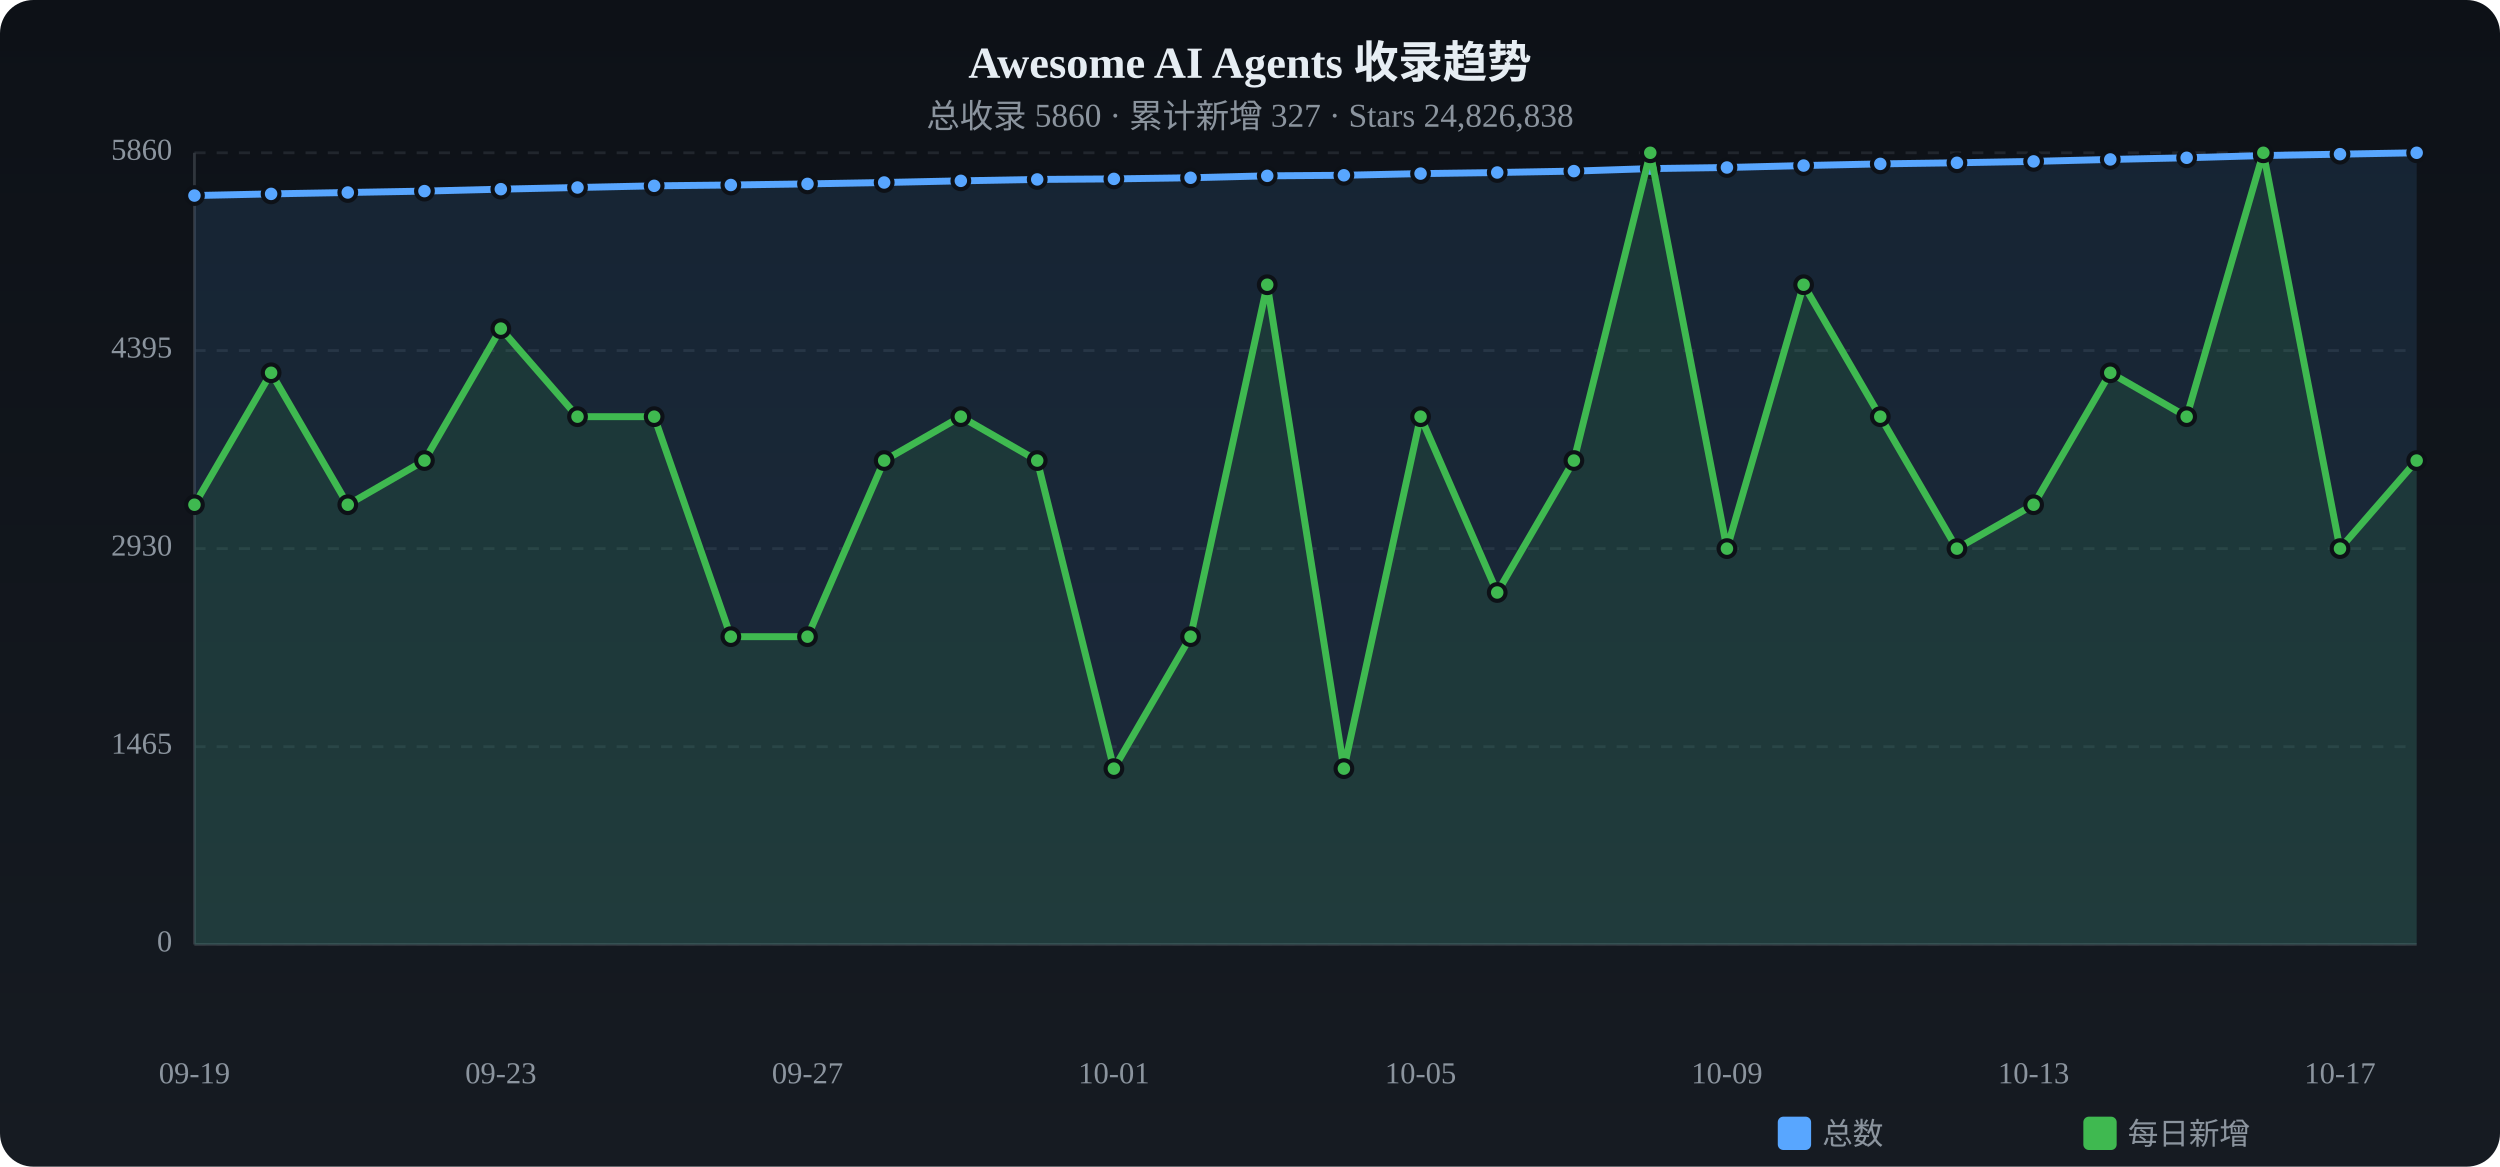
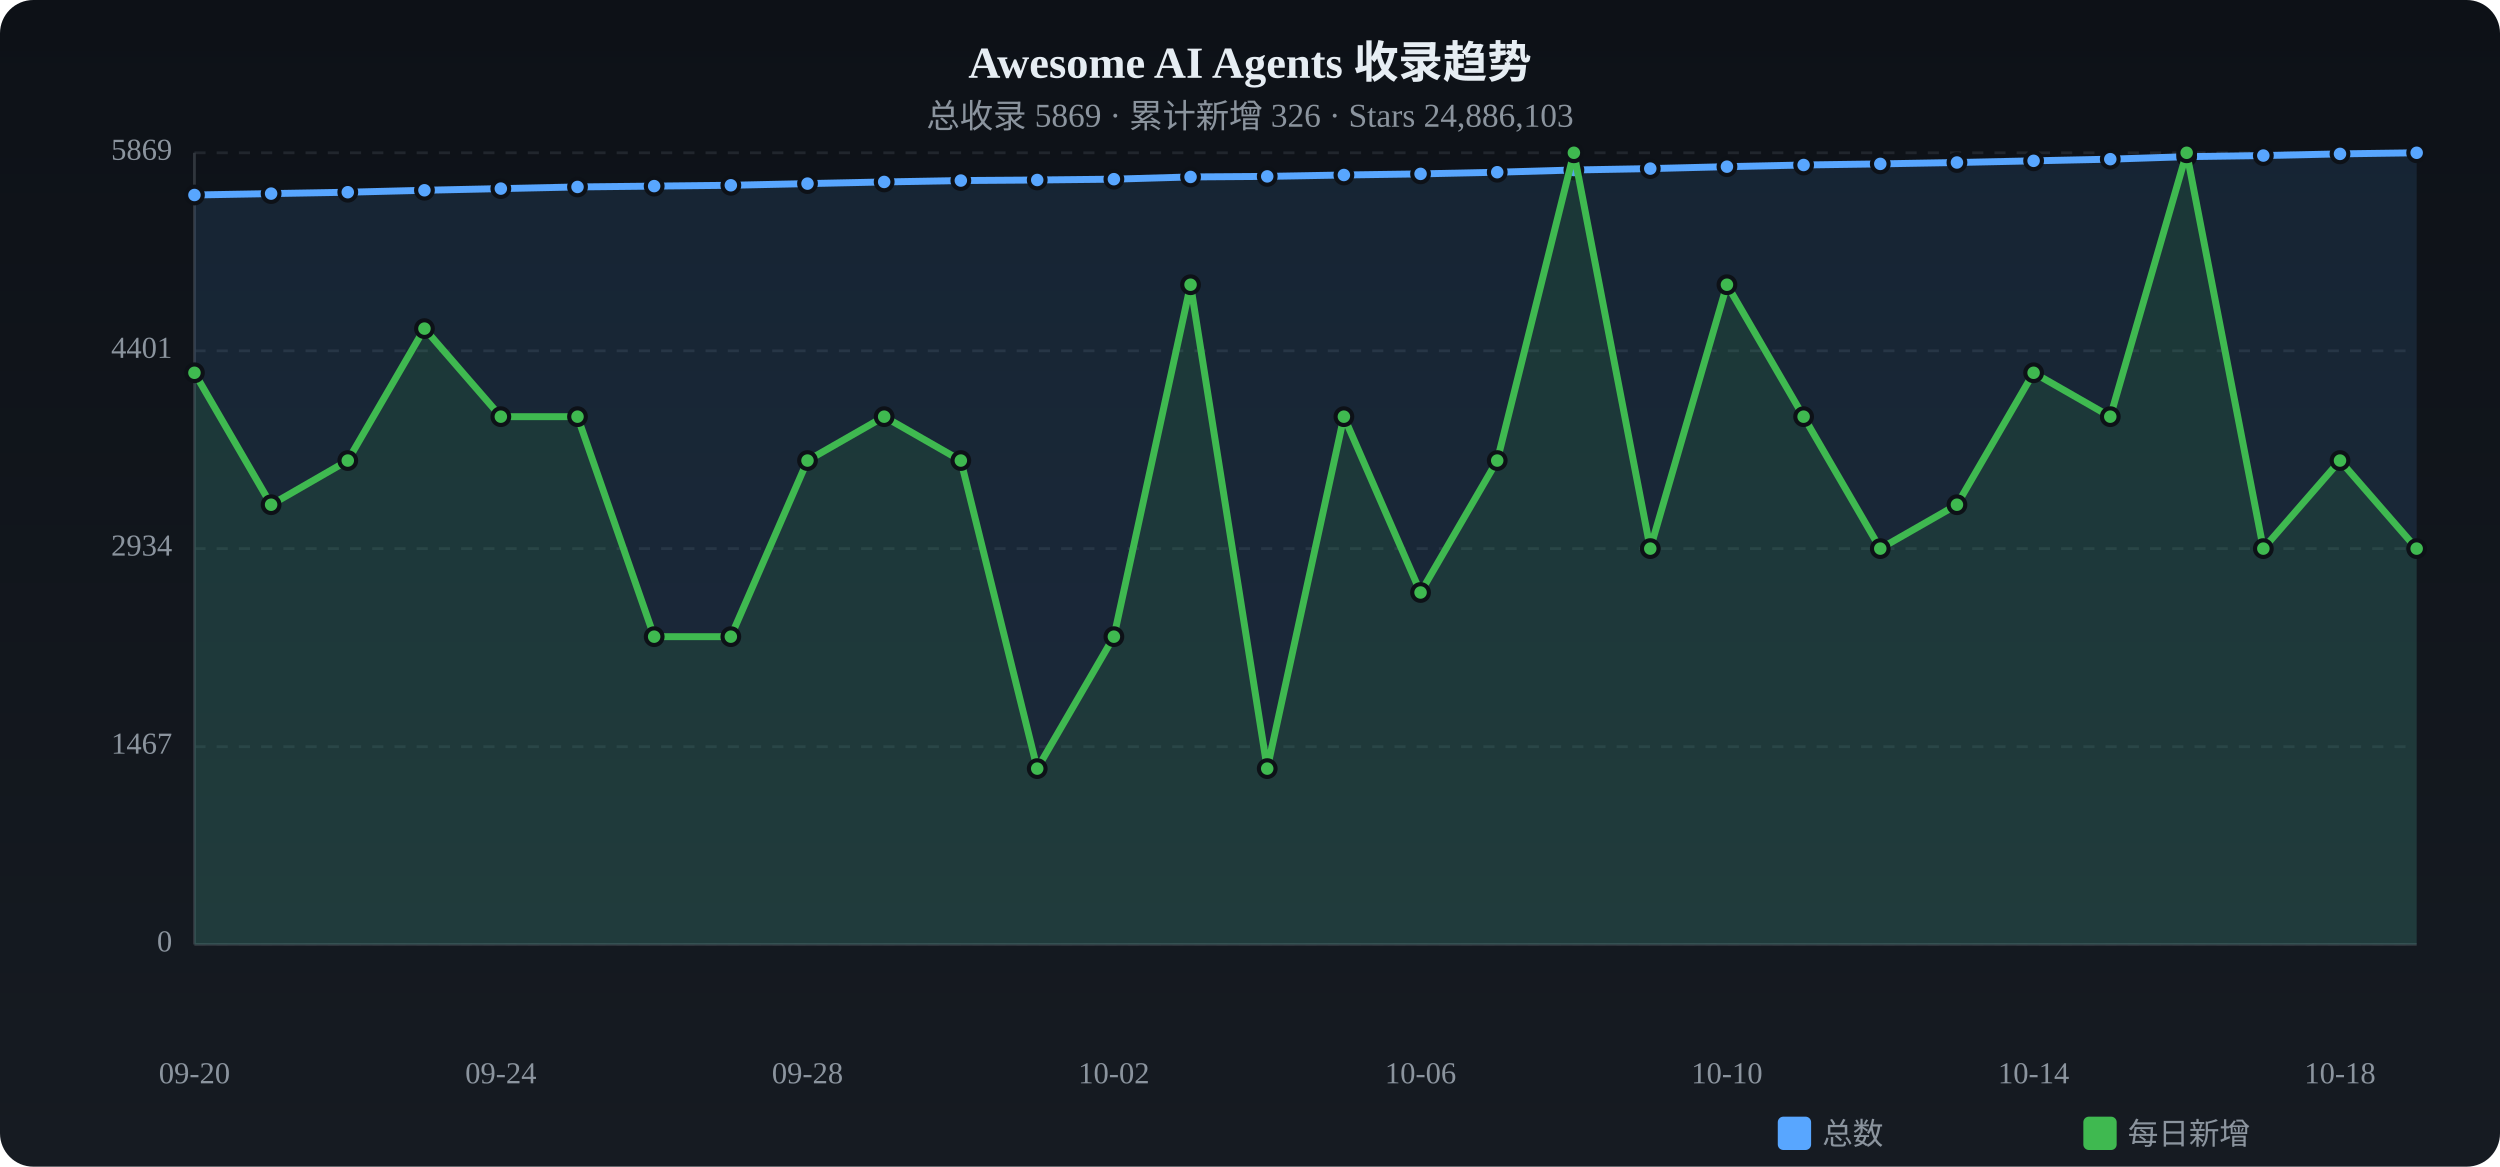
<svg xmlns="http://www.w3.org/2000/svg" viewBox="0 0 900 420" width="900" height="420">
  <defs>
    <linearGradient id="tbg" x1="0%" y1="0%" x2="0%" y2="100%">
      <stop offset="0%" stop-color="#0d1117" />
      <stop offset="100%" stop-color="#161b22" />
    </linearGradient>
  </defs>
  <rect width="900" height="420" rx="12" fill="url(#tbg)" />
  <text x="450.0" y="28" text-anchor="middle" fill="#e6edf3" font-size="16" font-weight="bold">Awesome AI Agents 收录趋势</text>
-   <text x="450.0" y="46" text-anchor="middle" fill="#8b949e" font-size="12">总收录 5860 · 累计新增 327 · Stars 24,826,838</text>
+   <text x="450.0" y="46" text-anchor="middle" fill="#8b949e" font-size="12">总收录 5869 · 累计新增 326 · Stars 24,886,103</text>
  <text x="62" y="340.0" text-anchor="end" fill="#8b949e" font-size="11" dominant-baseline="middle">0</text>
  <line x1="70" y1="340.0" x2="870" y2="340.0" stroke="#21262d" stroke-dasharray="4 4" />
-   <text x="62" y="268.8" text-anchor="end" fill="#8b949e" font-size="11" dominant-baseline="middle">1465</text>
+   <text x="62" y="268.8" text-anchor="end" fill="#8b949e" font-size="11" dominant-baseline="middle">1467</text>
  <line x1="70" y1="268.8" x2="870" y2="268.8" stroke="#21262d" stroke-dasharray="4 4" />
-   <text x="62" y="197.5" text-anchor="end" fill="#8b949e" font-size="11" dominant-baseline="middle">2930</text>
+   <text x="62" y="197.5" text-anchor="end" fill="#8b949e" font-size="11" dominant-baseline="middle">2934</text>
  <line x1="70" y1="197.5" x2="870" y2="197.5" stroke="#21262d" stroke-dasharray="4 4" />
-   <text x="62" y="126.2" text-anchor="end" fill="#8b949e" font-size="11" dominant-baseline="middle">4395</text>
-   <line x1="70" y1="126.2" x2="870" y2="126.2" stroke="#21262d" stroke-dasharray="4 4" />
-   <text x="62" y="55.0" text-anchor="end" fill="#8b949e" font-size="11" dominant-baseline="middle">5860</text>
+   <text x="62" y="126.3" text-anchor="end" fill="#8b949e" font-size="11" dominant-baseline="middle">4401</text>
+   <line x1="70" y1="126.3" x2="870" y2="126.3" stroke="#21262d" stroke-dasharray="4 4" />
+   <text x="62" y="55.0" text-anchor="end" fill="#8b949e" font-size="11" dominant-baseline="middle">5869</text>
  <line x1="70" y1="55.0" x2="870" y2="55.0" stroke="#21262d" stroke-dasharray="4 4" />
  <line x1="70" y1="55" x2="70" y2="340" stroke="#30363d" />
  <line x1="70" y1="340" x2="870" y2="340" stroke="#30363d" />
-   <path d="M70.0,70.4 L97.6,69.8 L125.2,69.3 L152.8,68.8 L180.3,68.1 L207.9,67.5 L235.5,66.9 L263.1,66.6 L290.7,66.2 L318.3,65.7 L345.9,65.1 L373.4,64.6 L401.0,64.4 L428.6,64.0 L456.2,63.3 L483.8,63.1 L511.4,62.5 L539.0,62.1 L566.6,61.6 L594.1,60.7 L621.7,60.3 L649.3,59.6 L676.9,59.0 L704.5,58.6 L732.1,58.1 L759.7,57.4 L787.2,56.8 L814.8,56.0 L842.4,55.5 L870.0,55.0 L870.0,340 L70.0,340 Z" fill="#58a6ff" opacity="0.12" />
-   <polyline points="70.0,70.4 97.6,69.8 125.2,69.3 152.8,68.8 180.3,68.1 207.9,67.5 235.5,66.9 263.1,66.6 290.7,66.2 318.3,65.7 345.9,65.1 373.4,64.6 401.0,64.4 428.6,64.0 456.2,63.3 483.8,63.1 511.4,62.5 539.0,62.1 566.6,61.6 594.1,60.7 621.7,60.3 649.3,59.6 676.9,59.0 704.5,58.6 732.1,58.1 759.7,57.4 787.2,56.8 814.8,56.0 842.4,55.5 870.0,55.0" fill="none" stroke="#58a6ff" stroke-width="2.5" stroke-linecap="round" stroke-linejoin="round" />
-   <circle cx="70.0" cy="70.4" r="3" fill="#58a6ff" stroke="#0d1117" stroke-width="1.5" />
-   <circle cx="97.6" cy="69.8" r="3" fill="#58a6ff" stroke="#0d1117" stroke-width="1.5" />
-   <circle cx="125.2" cy="69.3" r="3" fill="#58a6ff" stroke="#0d1117" stroke-width="1.5" />
-   <circle cx="152.8" cy="68.8" r="3" fill="#58a6ff" stroke="#0d1117" stroke-width="1.5" />
-   <circle cx="180.3" cy="68.1" r="3" fill="#58a6ff" stroke="#0d1117" stroke-width="1.5" />
-   <circle cx="207.9" cy="67.5" r="3" fill="#58a6ff" stroke="#0d1117" stroke-width="1.5" />
-   <circle cx="235.5" cy="66.9" r="3" fill="#58a6ff" stroke="#0d1117" stroke-width="1.5" />
-   <circle cx="263.1" cy="66.6" r="3" fill="#58a6ff" stroke="#0d1117" stroke-width="1.5" />
-   <circle cx="290.7" cy="66.2" r="3" fill="#58a6ff" stroke="#0d1117" stroke-width="1.5" />
-   <circle cx="318.3" cy="65.7" r="3" fill="#58a6ff" stroke="#0d1117" stroke-width="1.5" />
-   <circle cx="345.9" cy="65.1" r="3" fill="#58a6ff" stroke="#0d1117" stroke-width="1.5" />
-   <circle cx="373.4" cy="64.6" r="3" fill="#58a6ff" stroke="#0d1117" stroke-width="1.5" />
-   <circle cx="401.0" cy="64.4" r="3" fill="#58a6ff" stroke="#0d1117" stroke-width="1.5" />
-   <circle cx="428.6" cy="64.0" r="3" fill="#58a6ff" stroke="#0d1117" stroke-width="1.5" />
-   <circle cx="456.2" cy="63.3" r="3" fill="#58a6ff" stroke="#0d1117" stroke-width="1.5" />
-   <circle cx="483.8" cy="63.1" r="3" fill="#58a6ff" stroke="#0d1117" stroke-width="1.5" />
-   <circle cx="511.4" cy="62.5" r="3" fill="#58a6ff" stroke="#0d1117" stroke-width="1.5" />
-   <circle cx="539.0" cy="62.1" r="3" fill="#58a6ff" stroke="#0d1117" stroke-width="1.5" />
-   <circle cx="566.6" cy="61.6" r="3" fill="#58a6ff" stroke="#0d1117" stroke-width="1.5" />
+   <path d="M70.0,70.2 L97.6,69.7 L125.2,69.2 L152.8,68.5 L180.3,67.9 L207.9,67.3 L235.5,67.0 L263.1,66.7 L290.7,66.1 L318.3,65.5 L345.9,65.0 L373.4,64.8 L401.0,64.5 L428.6,63.7 L456.2,63.5 L483.8,63.0 L511.4,62.6 L539.0,62.0 L566.6,61.2 L594.1,60.7 L621.7,60.0 L649.3,59.4 L676.9,59.0 L704.5,58.5 L732.1,57.9 L759.7,57.3 L787.2,56.4 L814.8,56.0 L842.4,55.4 L870.0,55.0 L870.0,340 L70.0,340 Z" fill="#58a6ff" opacity="0.12" />
+   <polyline points="70.0,70.2 97.6,69.7 125.2,69.2 152.8,68.5 180.3,67.9 207.9,67.3 235.5,67.0 263.1,66.7 290.7,66.1 318.3,65.5 345.9,65.0 373.4,64.8 401.0,64.5 428.6,63.7 456.2,63.5 483.8,63.0 511.4,62.6 539.0,62.0 566.6,61.2 594.1,60.7 621.7,60.0 649.3,59.4 676.9,59.0 704.5,58.5 732.1,57.9 759.7,57.3 787.2,56.4 814.8,56.0 842.4,55.4 870.0,55.0" fill="none" stroke="#58a6ff" stroke-width="2.5" stroke-linecap="round" stroke-linejoin="round" />
+   <circle cx="70.0" cy="70.2" r="3" fill="#58a6ff" stroke="#0d1117" stroke-width="1.5" />
+   <circle cx="97.6" cy="69.7" r="3" fill="#58a6ff" stroke="#0d1117" stroke-width="1.5" />
+   <circle cx="125.2" cy="69.2" r="3" fill="#58a6ff" stroke="#0d1117" stroke-width="1.5" />
+   <circle cx="152.8" cy="68.5" r="3" fill="#58a6ff" stroke="#0d1117" stroke-width="1.5" />
+   <circle cx="180.3" cy="67.9" r="3" fill="#58a6ff" stroke="#0d1117" stroke-width="1.5" />
+   <circle cx="207.9" cy="67.3" r="3" fill="#58a6ff" stroke="#0d1117" stroke-width="1.5" />
+   <circle cx="235.5" cy="67.0" r="3" fill="#58a6ff" stroke="#0d1117" stroke-width="1.5" />
+   <circle cx="263.1" cy="66.7" r="3" fill="#58a6ff" stroke="#0d1117" stroke-width="1.5" />
+   <circle cx="290.7" cy="66.1" r="3" fill="#58a6ff" stroke="#0d1117" stroke-width="1.5" />
+   <circle cx="318.3" cy="65.5" r="3" fill="#58a6ff" stroke="#0d1117" stroke-width="1.5" />
+   <circle cx="345.9" cy="65.0" r="3" fill="#58a6ff" stroke="#0d1117" stroke-width="1.5" />
+   <circle cx="373.4" cy="64.8" r="3" fill="#58a6ff" stroke="#0d1117" stroke-width="1.5" />
+   <circle cx="401.0" cy="64.5" r="3" fill="#58a6ff" stroke="#0d1117" stroke-width="1.5" />
+   <circle cx="428.6" cy="63.7" r="3" fill="#58a6ff" stroke="#0d1117" stroke-width="1.5" />
+   <circle cx="456.2" cy="63.5" r="3" fill="#58a6ff" stroke="#0d1117" stroke-width="1.5" />
+   <circle cx="483.8" cy="63.0" r="3" fill="#58a6ff" stroke="#0d1117" stroke-width="1.5" />
+   <circle cx="511.4" cy="62.6" r="3" fill="#58a6ff" stroke="#0d1117" stroke-width="1.5" />
+   <circle cx="539.0" cy="62.0" r="3" fill="#58a6ff" stroke="#0d1117" stroke-width="1.5" />
+   <circle cx="566.6" cy="61.2" r="3" fill="#58a6ff" stroke="#0d1117" stroke-width="1.5" />
  <circle cx="594.1" cy="60.7" r="3" fill="#58a6ff" stroke="#0d1117" stroke-width="1.5" />
-   <circle cx="621.7" cy="60.3" r="3" fill="#58a6ff" stroke="#0d1117" stroke-width="1.5" />
-   <circle cx="649.3" cy="59.6" r="3" fill="#58a6ff" stroke="#0d1117" stroke-width="1.5" />
+   <circle cx="621.7" cy="60.0" r="3" fill="#58a6ff" stroke="#0d1117" stroke-width="1.5" />
+   <circle cx="649.3" cy="59.4" r="3" fill="#58a6ff" stroke="#0d1117" stroke-width="1.5" />
  <circle cx="676.9" cy="59.0" r="3" fill="#58a6ff" stroke="#0d1117" stroke-width="1.5" />
-   <circle cx="704.5" cy="58.6" r="3" fill="#58a6ff" stroke="#0d1117" stroke-width="1.5" />
-   <circle cx="732.1" cy="58.1" r="3" fill="#58a6ff" stroke="#0d1117" stroke-width="1.5" />
-   <circle cx="759.7" cy="57.4" r="3" fill="#58a6ff" stroke="#0d1117" stroke-width="1.5" />
-   <circle cx="787.2" cy="56.8" r="3" fill="#58a6ff" stroke="#0d1117" stroke-width="1.5" />
+   <circle cx="704.5" cy="58.5" r="3" fill="#58a6ff" stroke="#0d1117" stroke-width="1.5" />
+   <circle cx="732.1" cy="57.9" r="3" fill="#58a6ff" stroke="#0d1117" stroke-width="1.5" />
+   <circle cx="759.7" cy="57.3" r="3" fill="#58a6ff" stroke="#0d1117" stroke-width="1.5" />
+   <circle cx="787.2" cy="56.4" r="3" fill="#58a6ff" stroke="#0d1117" stroke-width="1.5" />
  <circle cx="814.8" cy="56.0" r="3" fill="#58a6ff" stroke="#0d1117" stroke-width="1.5" />
-   <circle cx="842.4" cy="55.5" r="3" fill="#58a6ff" stroke="#0d1117" stroke-width="1.5" />
+   <circle cx="842.4" cy="55.4" r="3" fill="#58a6ff" stroke="#0d1117" stroke-width="1.5" />
  <circle cx="870.0" cy="55.0" r="3" fill="#58a6ff" stroke="#0d1117" stroke-width="1.5" />
-   <path d="M70.0,181.7 L97.6,134.2 L125.2,181.7 L152.8,165.8 L180.3,118.3 L207.9,150.0 L235.5,150.0 L263.1,229.2 L290.7,229.2 L318.3,165.8 L345.9,150.0 L373.4,165.8 L401.0,276.7 L428.6,229.2 L456.2,102.5 L483.8,276.7 L511.4,150.0 L539.0,213.3 L566.6,165.8 L594.1,55.0 L621.7,197.5 L649.3,102.5 L676.9,150.0 L704.5,197.5 L732.1,181.7 L759.7,134.2 L787.2,150.0 L814.8,55.0 L842.4,197.5 L870.0,165.8 L870.0,340 L70.0,340 Z" fill="#3fb950" opacity="0.12" />
-   <polyline points="70.0,181.7 97.6,134.2 125.2,181.7 152.8,165.8 180.3,118.3 207.9,150.0 235.5,150.0 263.1,229.2 290.7,229.2 318.3,165.8 345.9,150.0 373.4,165.8 401.0,276.7 428.6,229.2 456.2,102.5 483.8,276.7 511.4,150.0 539.0,213.3 566.6,165.8 594.1,55.0 621.7,197.5 649.3,102.5 676.9,150.0 704.5,197.5 732.1,181.7 759.7,134.2 787.2,150.0 814.8,55.0 842.4,197.5 870.0,165.8" fill="none" stroke="#3fb950" stroke-width="2.5" stroke-linecap="round" stroke-linejoin="round" />
-   <circle cx="70.0" cy="181.7" r="3" fill="#3fb950" stroke="#0d1117" stroke-width="1.5" />
-   <circle cx="97.6" cy="134.2" r="3" fill="#3fb950" stroke="#0d1117" stroke-width="1.5" />
-   <circle cx="125.2" cy="181.7" r="3" fill="#3fb950" stroke="#0d1117" stroke-width="1.5" />
-   <circle cx="152.8" cy="165.8" r="3" fill="#3fb950" stroke="#0d1117" stroke-width="1.5" />
-   <circle cx="180.3" cy="118.3" r="3" fill="#3fb950" stroke="#0d1117" stroke-width="1.5" />
+   <path d="M70.0,134.2 L97.6,181.7 L125.2,165.8 L152.8,118.3 L180.3,150.0 L207.9,150.0 L235.5,229.2 L263.1,229.2 L290.7,165.8 L318.3,150.0 L345.9,165.8 L373.4,276.7 L401.0,229.2 L428.6,102.5 L456.2,276.7 L483.8,150.0 L511.4,213.3 L539.0,165.8 L566.6,55.0 L594.1,197.5 L621.7,102.5 L649.3,150.0 L676.9,197.5 L704.5,181.7 L732.1,134.2 L759.7,150.0 L787.2,55.0 L814.8,197.5 L842.4,165.8 L870.0,197.5 L870.0,340 L70.0,340 Z" fill="#3fb950" opacity="0.12" />
+   <polyline points="70.0,134.2 97.6,181.7 125.2,165.8 152.8,118.3 180.3,150.0 207.9,150.0 235.5,229.2 263.1,229.2 290.7,165.8 318.3,150.0 345.9,165.8 373.4,276.7 401.0,229.2 428.6,102.5 456.2,276.7 483.8,150.0 511.4,213.3 539.0,165.8 566.6,55.0 594.1,197.5 621.7,102.5 649.3,150.0 676.9,197.5 704.5,181.7 732.1,134.2 759.7,150.0 787.2,55.0 814.8,197.5 842.4,165.8 870.0,197.5" fill="none" stroke="#3fb950" stroke-width="2.5" stroke-linecap="round" stroke-linejoin="round" />
+   <circle cx="70.0" cy="134.2" r="3" fill="#3fb950" stroke="#0d1117" stroke-width="1.5" />
+   <circle cx="97.6" cy="181.7" r="3" fill="#3fb950" stroke="#0d1117" stroke-width="1.5" />
+   <circle cx="125.2" cy="165.8" r="3" fill="#3fb950" stroke="#0d1117" stroke-width="1.5" />
+   <circle cx="152.8" cy="118.3" r="3" fill="#3fb950" stroke="#0d1117" stroke-width="1.5" />
+   <circle cx="180.3" cy="150.0" r="3" fill="#3fb950" stroke="#0d1117" stroke-width="1.5" />
  <circle cx="207.9" cy="150.0" r="3" fill="#3fb950" stroke="#0d1117" stroke-width="1.5" />
-   <circle cx="235.5" cy="150.0" r="3" fill="#3fb950" stroke="#0d1117" stroke-width="1.5" />
+   <circle cx="235.5" cy="229.2" r="3" fill="#3fb950" stroke="#0d1117" stroke-width="1.5" />
  <circle cx="263.1" cy="229.2" r="3" fill="#3fb950" stroke="#0d1117" stroke-width="1.5" />
-   <circle cx="290.7" cy="229.2" r="3" fill="#3fb950" stroke="#0d1117" stroke-width="1.5" />
-   <circle cx="318.3" cy="165.8" r="3" fill="#3fb950" stroke="#0d1117" stroke-width="1.5" />
-   <circle cx="345.9" cy="150.0" r="3" fill="#3fb950" stroke="#0d1117" stroke-width="1.5" />
-   <circle cx="373.4" cy="165.8" r="3" fill="#3fb950" stroke="#0d1117" stroke-width="1.5" />
-   <circle cx="401.0" cy="276.7" r="3" fill="#3fb950" stroke="#0d1117" stroke-width="1.5" />
-   <circle cx="428.6" cy="229.2" r="3" fill="#3fb950" stroke="#0d1117" stroke-width="1.5" />
-   <circle cx="456.2" cy="102.5" r="3" fill="#3fb950" stroke="#0d1117" stroke-width="1.5" />
-   <circle cx="483.8" cy="276.7" r="3" fill="#3fb950" stroke="#0d1117" stroke-width="1.5" />
-   <circle cx="511.4" cy="150.0" r="3" fill="#3fb950" stroke="#0d1117" stroke-width="1.5" />
-   <circle cx="539.0" cy="213.3" r="3" fill="#3fb950" stroke="#0d1117" stroke-width="1.5" />
-   <circle cx="566.6" cy="165.8" r="3" fill="#3fb950" stroke="#0d1117" stroke-width="1.5" />
-   <circle cx="594.1" cy="55.0" r="3" fill="#3fb950" stroke="#0d1117" stroke-width="1.5" />
-   <circle cx="621.7" cy="197.5" r="3" fill="#3fb950" stroke="#0d1117" stroke-width="1.5" />
-   <circle cx="649.3" cy="102.5" r="3" fill="#3fb950" stroke="#0d1117" stroke-width="1.5" />
-   <circle cx="676.9" cy="150.0" r="3" fill="#3fb950" stroke="#0d1117" stroke-width="1.5" />
-   <circle cx="704.5" cy="197.5" r="3" fill="#3fb950" stroke="#0d1117" stroke-width="1.5" />
-   <circle cx="732.1" cy="181.7" r="3" fill="#3fb950" stroke="#0d1117" stroke-width="1.5" />
-   <circle cx="759.7" cy="134.2" r="3" fill="#3fb950" stroke="#0d1117" stroke-width="1.5" />
-   <circle cx="787.2" cy="150.0" r="3" fill="#3fb950" stroke="#0d1117" stroke-width="1.5" />
-   <circle cx="814.8" cy="55.0" r="3" fill="#3fb950" stroke="#0d1117" stroke-width="1.5" />
-   <circle cx="842.4" cy="197.5" r="3" fill="#3fb950" stroke="#0d1117" stroke-width="1.5" />
-   <circle cx="870.0" cy="165.8" r="3" fill="#3fb950" stroke="#0d1117" stroke-width="1.5" />
-   <text x="70.0" y="390" text-anchor="middle" fill="#8b949e" font-size="11">09-19</text>
-   <text x="180.3" y="390" text-anchor="middle" fill="#8b949e" font-size="11">09-23</text>
-   <text x="290.7" y="390" text-anchor="middle" fill="#8b949e" font-size="11">09-27</text>
-   <text x="401.0" y="390" text-anchor="middle" fill="#8b949e" font-size="11">10-01</text>
-   <text x="511.4" y="390" text-anchor="middle" fill="#8b949e" font-size="11">10-05</text>
-   <text x="621.7" y="390" text-anchor="middle" fill="#8b949e" font-size="11">10-09</text>
-   <text x="732.1" y="390" text-anchor="middle" fill="#8b949e" font-size="11">10-13</text>
-   <text x="842.4" y="390" text-anchor="middle" fill="#8b949e" font-size="11">10-17</text>
+   <circle cx="290.7" cy="165.8" r="3" fill="#3fb950" stroke="#0d1117" stroke-width="1.5" />
+   <circle cx="318.3" cy="150.0" r="3" fill="#3fb950" stroke="#0d1117" stroke-width="1.5" />
+   <circle cx="345.9" cy="165.8" r="3" fill="#3fb950" stroke="#0d1117" stroke-width="1.5" />
+   <circle cx="373.4" cy="276.7" r="3" fill="#3fb950" stroke="#0d1117" stroke-width="1.5" />
+   <circle cx="401.0" cy="229.2" r="3" fill="#3fb950" stroke="#0d1117" stroke-width="1.5" />
+   <circle cx="428.6" cy="102.5" r="3" fill="#3fb950" stroke="#0d1117" stroke-width="1.5" />
+   <circle cx="456.2" cy="276.7" r="3" fill="#3fb950" stroke="#0d1117" stroke-width="1.5" />
+   <circle cx="483.8" cy="150.0" r="3" fill="#3fb950" stroke="#0d1117" stroke-width="1.5" />
+   <circle cx="511.4" cy="213.3" r="3" fill="#3fb950" stroke="#0d1117" stroke-width="1.5" />
+   <circle cx="539.0" cy="165.8" r="3" fill="#3fb950" stroke="#0d1117" stroke-width="1.5" />
+   <circle cx="566.6" cy="55.0" r="3" fill="#3fb950" stroke="#0d1117" stroke-width="1.5" />
+   <circle cx="594.1" cy="197.5" r="3" fill="#3fb950" stroke="#0d1117" stroke-width="1.5" />
+   <circle cx="621.7" cy="102.5" r="3" fill="#3fb950" stroke="#0d1117" stroke-width="1.5" />
+   <circle cx="649.3" cy="150.0" r="3" fill="#3fb950" stroke="#0d1117" stroke-width="1.5" />
+   <circle cx="676.9" cy="197.5" r="3" fill="#3fb950" stroke="#0d1117" stroke-width="1.5" />
+   <circle cx="704.5" cy="181.7" r="3" fill="#3fb950" stroke="#0d1117" stroke-width="1.5" />
+   <circle cx="732.1" cy="134.2" r="3" fill="#3fb950" stroke="#0d1117" stroke-width="1.5" />
+   <circle cx="759.7" cy="150.0" r="3" fill="#3fb950" stroke="#0d1117" stroke-width="1.5" />
+   <circle cx="787.2" cy="55.0" r="3" fill="#3fb950" stroke="#0d1117" stroke-width="1.5" />
+   <circle cx="814.8" cy="197.5" r="3" fill="#3fb950" stroke="#0d1117" stroke-width="1.5" />
+   <circle cx="842.4" cy="165.8" r="3" fill="#3fb950" stroke="#0d1117" stroke-width="1.5" />
+   <circle cx="870.0" cy="197.5" r="3" fill="#3fb950" stroke="#0d1117" stroke-width="1.5" />
+   <text x="70.0" y="390" text-anchor="middle" fill="#8b949e" font-size="11">09-20</text>
+   <text x="180.3" y="390" text-anchor="middle" fill="#8b949e" font-size="11">09-24</text>
+   <text x="290.7" y="390" text-anchor="middle" fill="#8b949e" font-size="11">09-28</text>
+   <text x="401.0" y="390" text-anchor="middle" fill="#8b949e" font-size="11">10-02</text>
+   <text x="511.4" y="390" text-anchor="middle" fill="#8b949e" font-size="11">10-06</text>
+   <text x="621.7" y="390" text-anchor="middle" fill="#8b949e" font-size="11">10-10</text>
+   <text x="732.1" y="390" text-anchor="middle" fill="#8b949e" font-size="11">10-14</text>
+   <text x="842.4" y="390" text-anchor="middle" fill="#8b949e" font-size="11">10-18</text>
  <rect x="640" y="402" width="12" height="12" rx="2" fill="#58a6ff" />
  <text x="656" y="412" fill="#8b949e" font-size="11">总数</text>
  <rect x="750" y="402" width="12" height="12" rx="2" fill="#3fb950" />
  <text x="766" y="412" fill="#8b949e" font-size="11">每日新增</text>
</svg>
